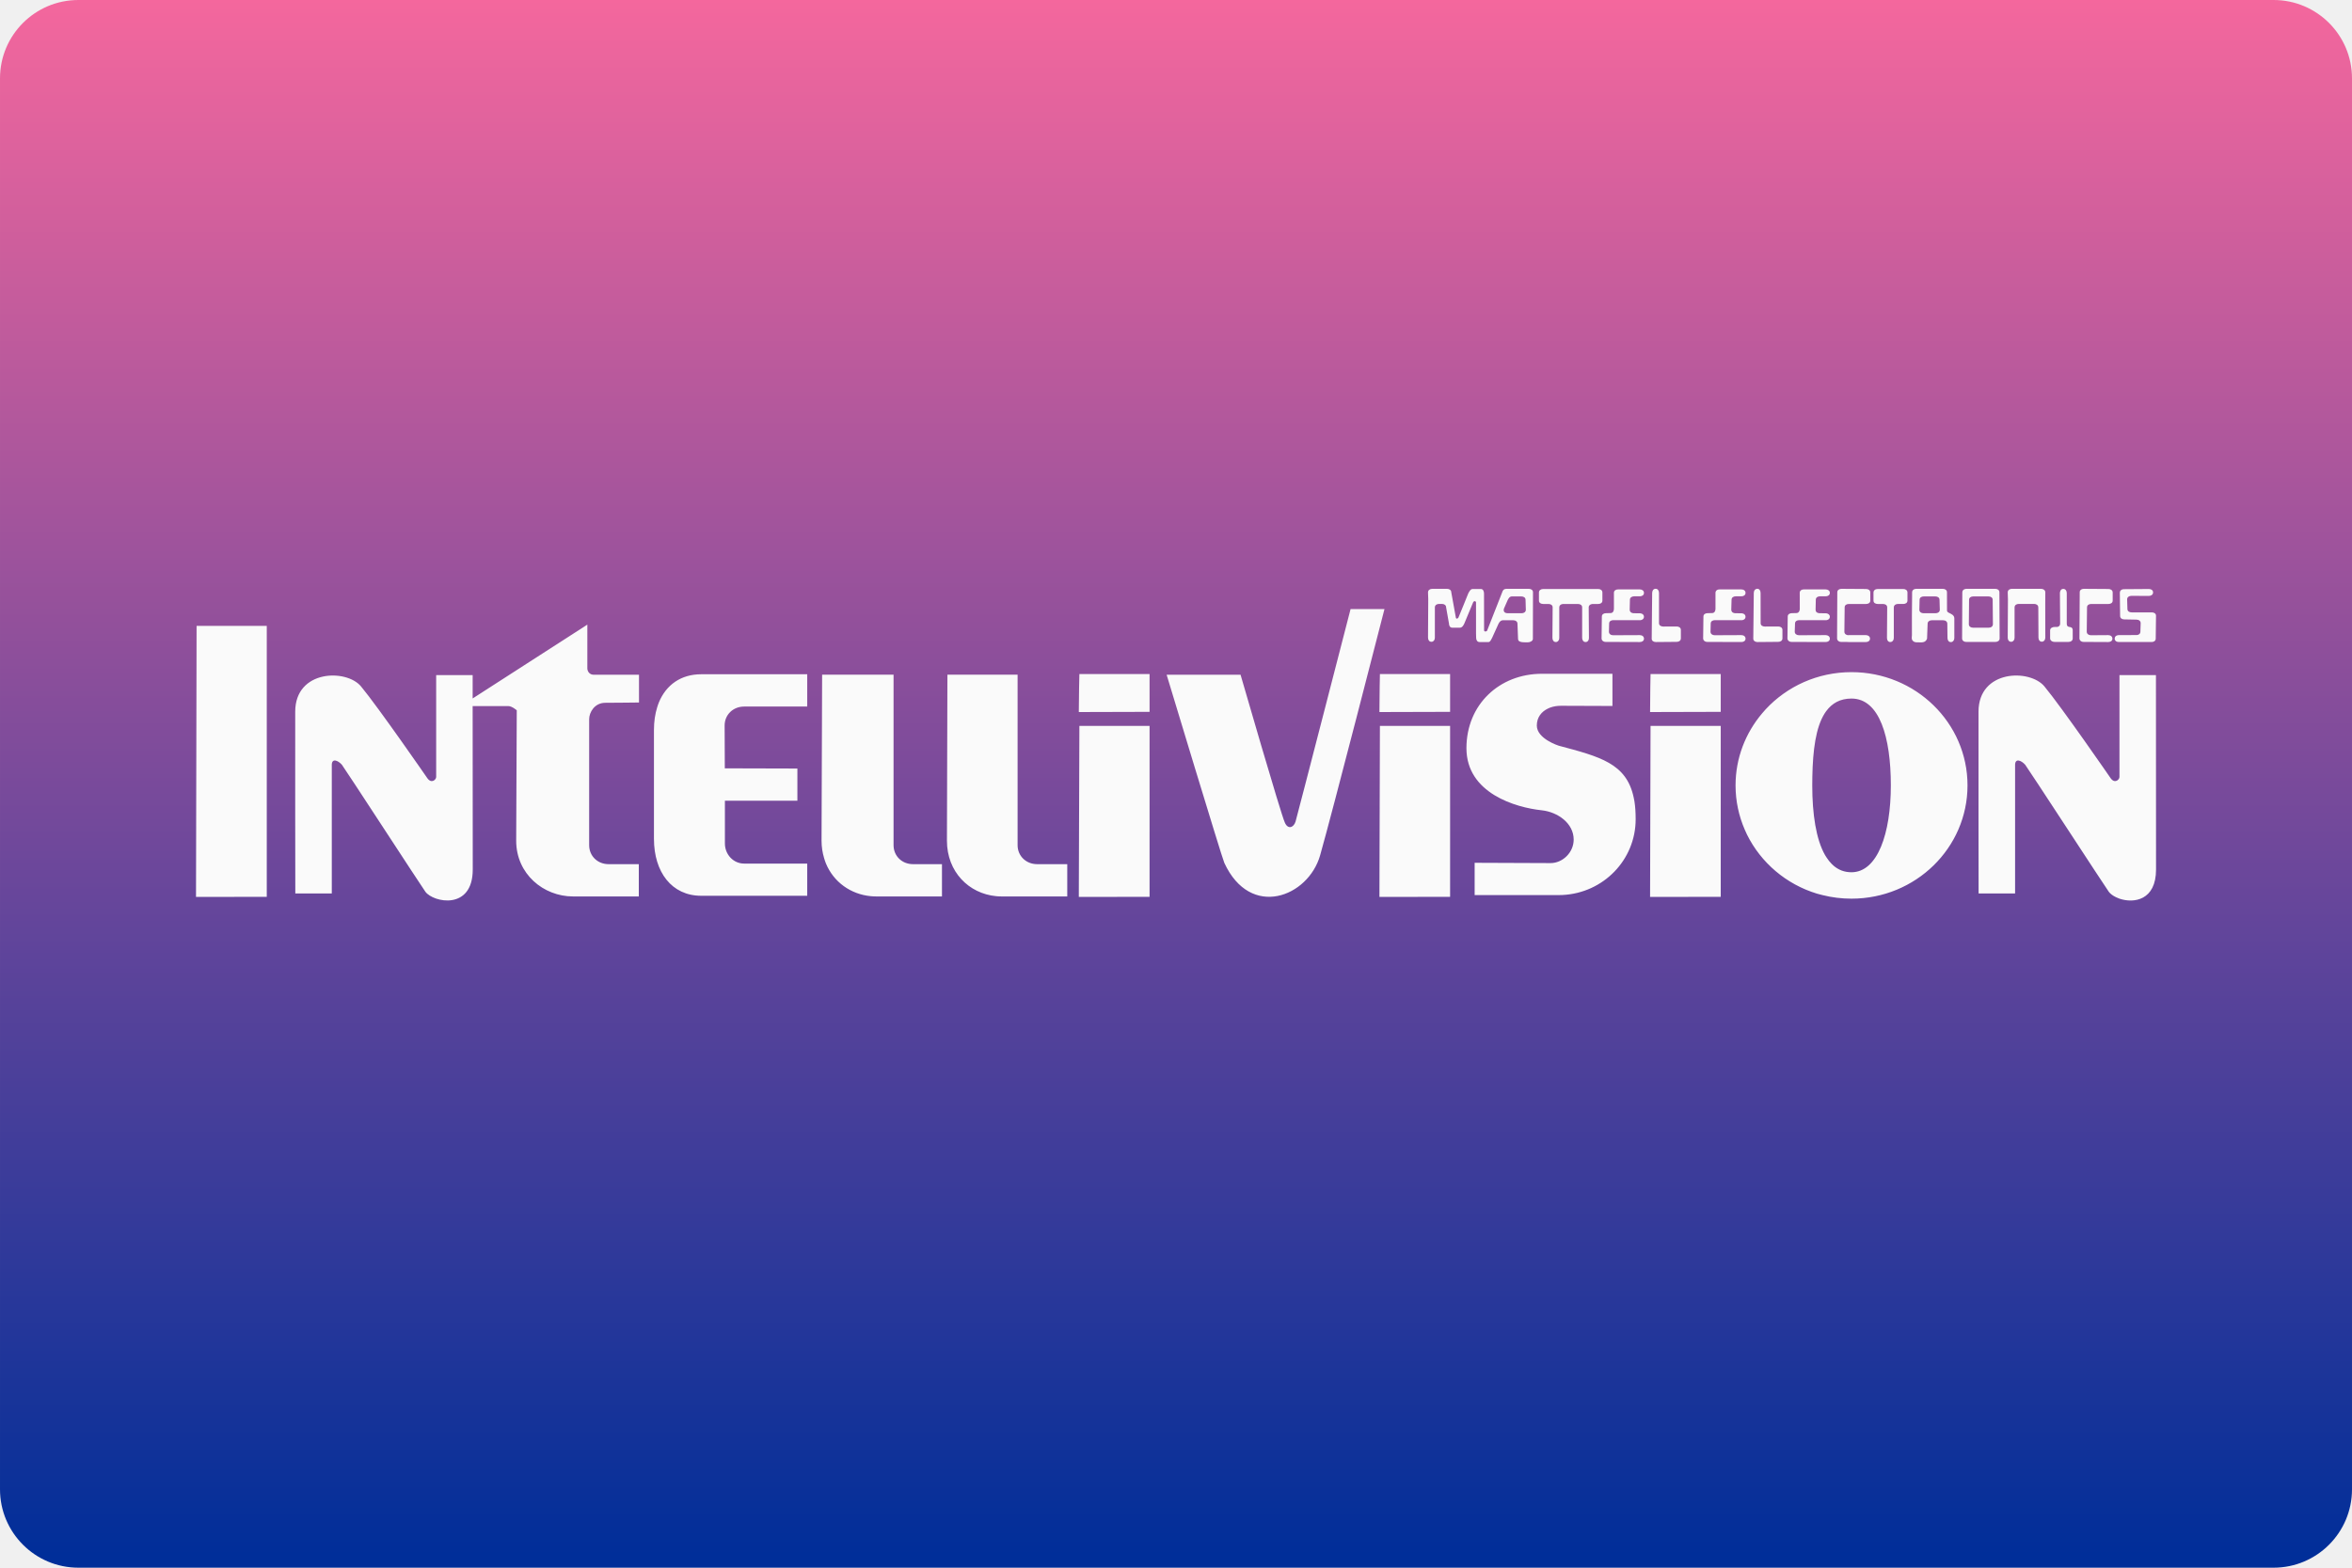
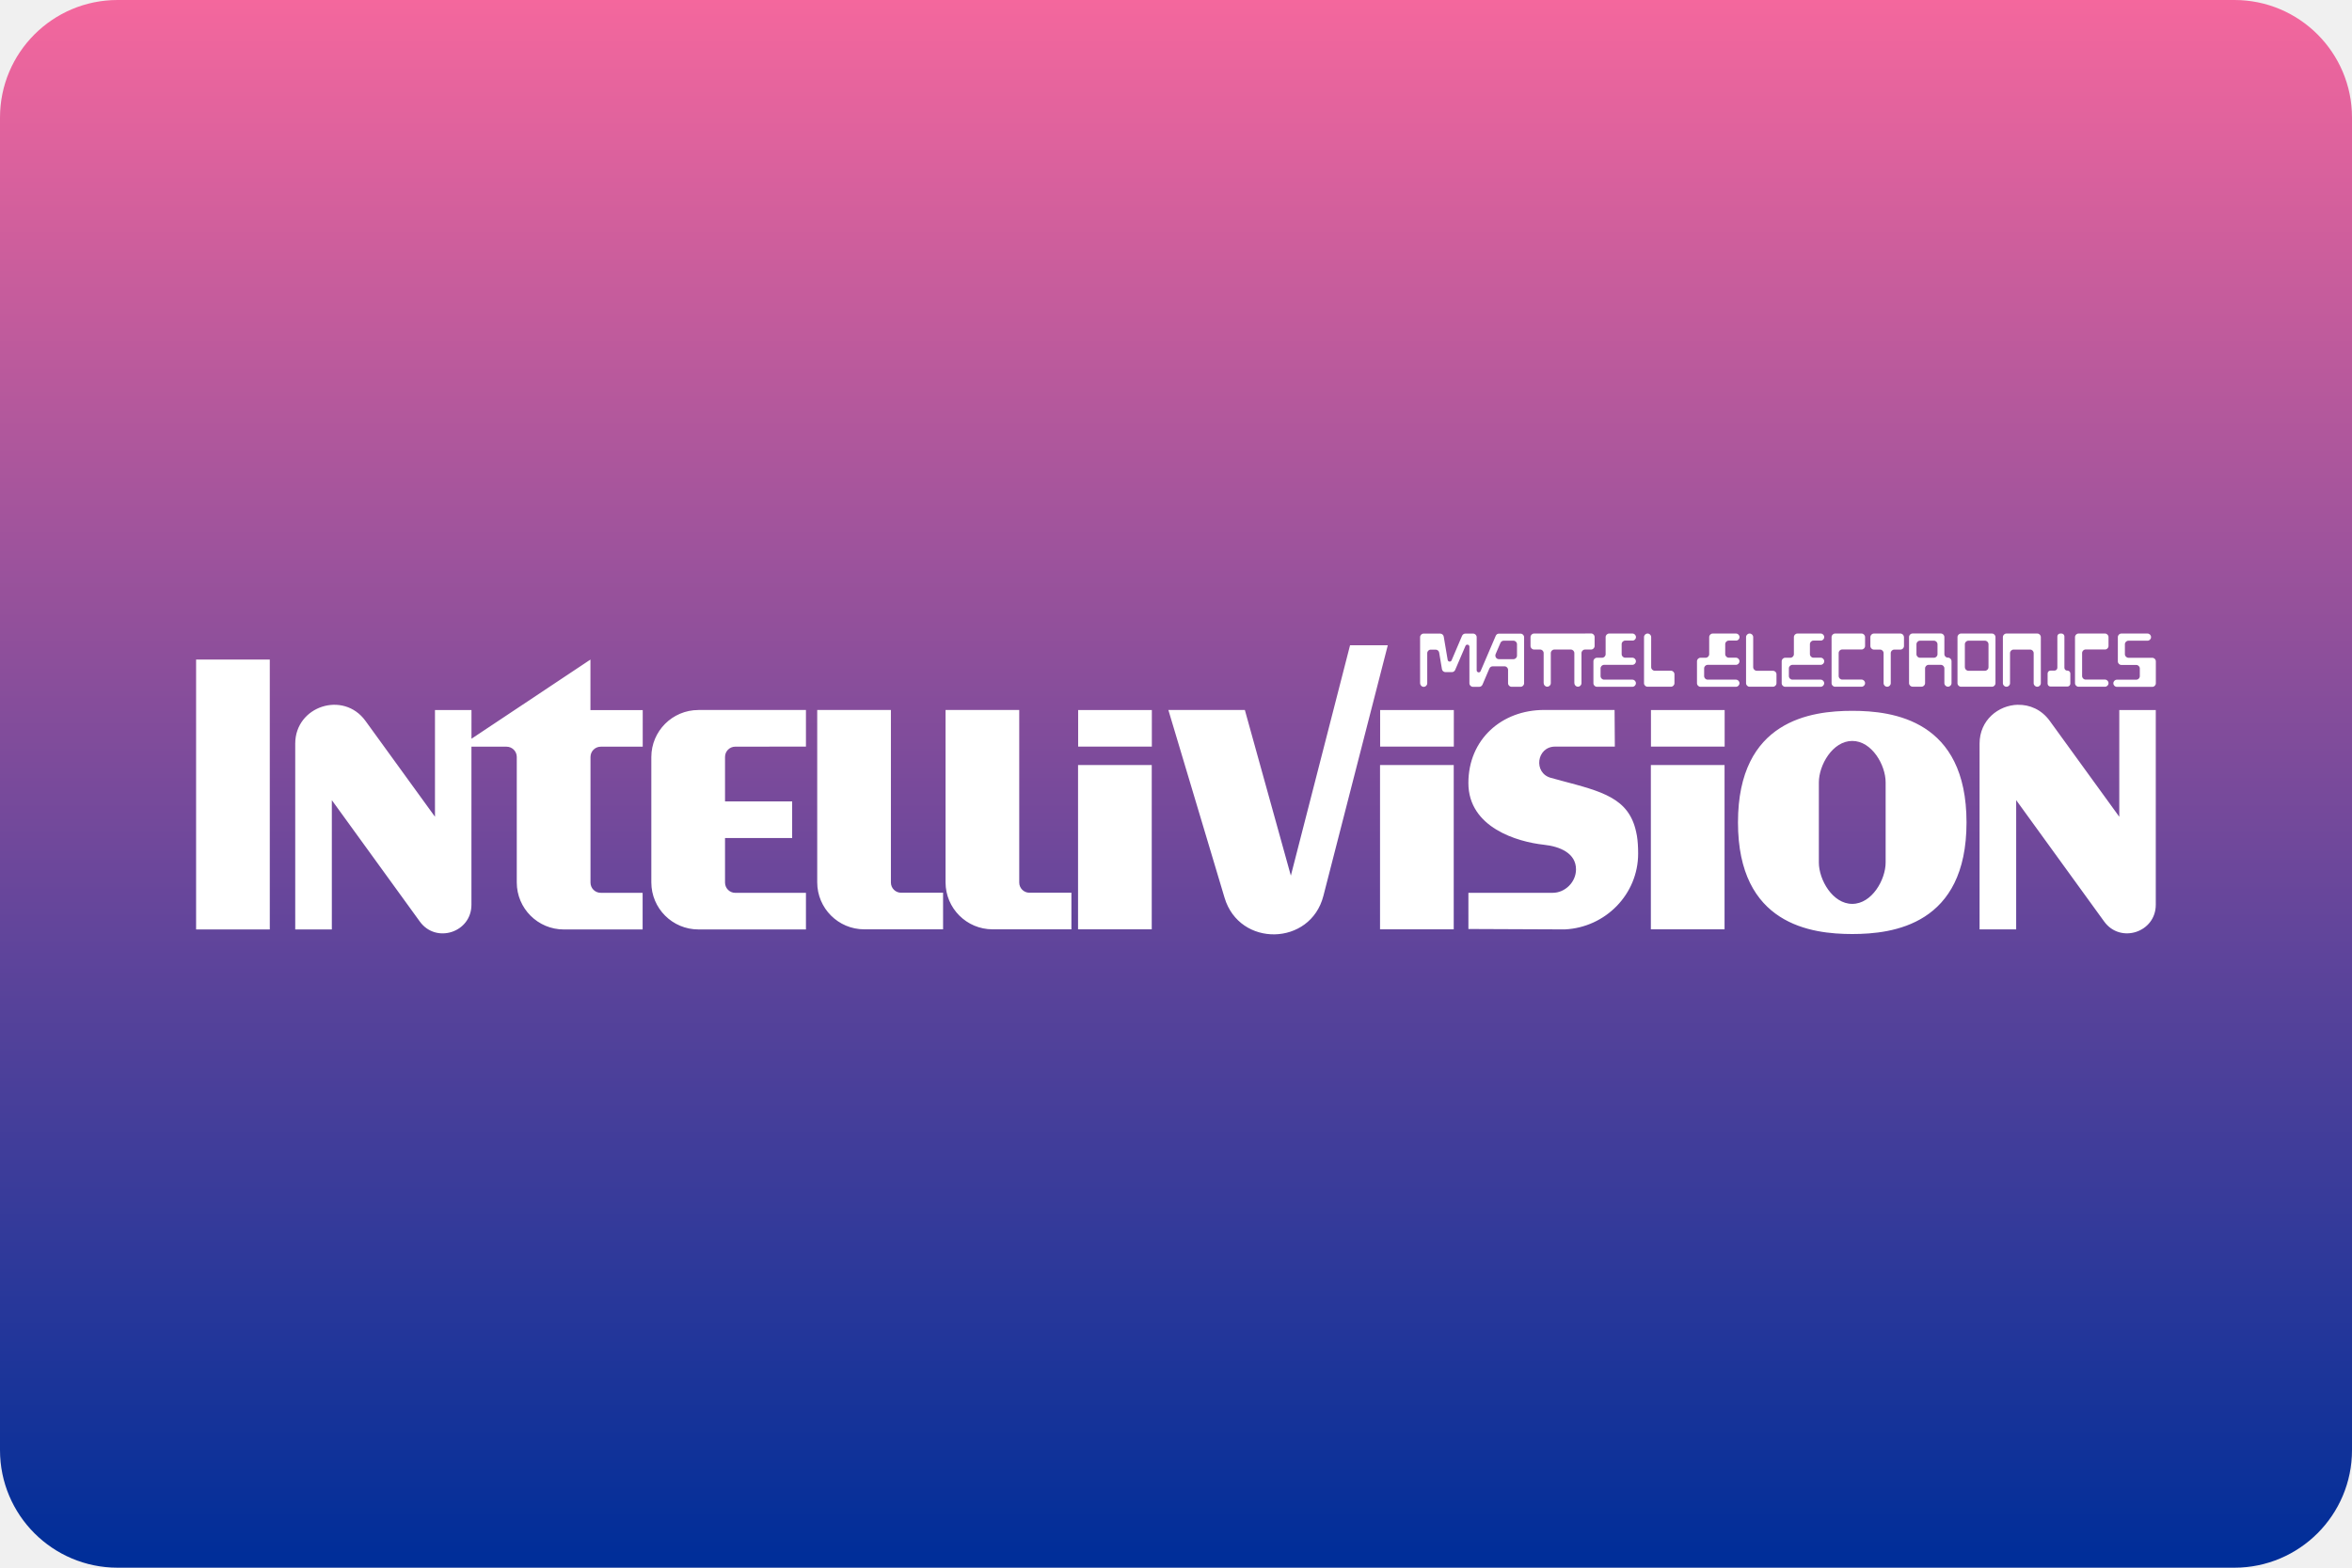
- <svg xmlns="http://www.w3.org/2000/svg" width="480" height="320" version="1.1" viewBox="0 0 127 84.667">
+ <svg xmlns="http://www.w3.org/2000/svg" width="480" height="320" version="1.1" viewBox="0 0 480 320" xml:space="preserve">
  <defs>
-     <linearGradient id="a" x1="116.42" x2="116.42" y1="84.005" y2="-1.175e-16" gradientUnits="userSpaceOnUse">
+     <linearGradient id="a" x1="116.4" x2="116.4" y1="84" y2="-1.175e-16" gradientTransform="scale(3.78)" gradientUnits="userSpaceOnUse">
      <stop stop-color="#002e99" offset="0" />
      <stop stop-color="#f4679d" offset="1" />
    </linearGradient>
  </defs>
-   <g>
-     <rect width="127" height="84.667" ry="4.233" fill="url(#a)" stroke-linecap="square" stroke-linejoin="round" stroke-width=".529" style="paint-order:stroke fill markers" />
-     <g transform="matrix(.17639 0 0 .17808 10.583 31.798)" fill="#fafafa">
-       <path d="m446.82 0c-0.672 0-1.056 0.573-1.056 1.284l-0.141 13.848c0 0.672 0.573 1.023 1.284 1.023l6.36-0.054c0.714 0 1.284-0.381 1.284-1.056v-2.565c0-0.675-0.57-1.041-1.284-1.041l-4.107 0.018c-0.708 0-1.299-0.351-1.299-1.023v-9.15c0-0.711-0.366-1.284-1.041-1.284zm31.113 0c-0.087 0-0.168 0.018-0.243 0.036-0.525 0.12-0.816 0.624-0.816 1.248l-0.156 13.848c0 0.42 0.231 0.702 0.573 0.864 0.066 0.033 0.15 0.066 0.225 0.087 0.078 0.024 0.159 0.042 0.243 0.054 0.084 9e-3 0.171 0.018 0.261 0.018l6.342-0.054c0.711 0 1.281-0.381 1.281-1.056v-2.565c0-0.675-0.57-1.041-1.281-1.041l-4.11 0.018c-0.708 0-1.281-0.351-1.281-1.023l-0.018-9.15c0-0.711-0.348-1.284-1.02-1.284zm-99.486 0.018c-0.711 0-1.299 0.399-1.299 1.074l0.069 2.079-0.069 11.631c0 0.711 0.366 1.281 1.038 1.281 0.084 0 0.15 0 0.225-0.015 0.525-0.12 0.834-0.645 0.834-1.266v-9.15c0-0.675 0.573-1.059 1.281-1.059h0.885c0.711 0 1.281 0.384 1.281 1.059l0.867 4.869c0 0.711 0.348 1.284 1.023 1.284h2.271c0.084 0 0.168-3e-3 0.243-0.018 0.522-0.105 0.816-0.558 1.143-1.197 0 0 2.613-6.243 2.721-6.48 0.234-0.513 0.885-0.429 0.885 0.069v9.303l0.033 1.371c0 0.711 0.348 1.302 1.023 1.302l2.616 0.015c0.087 0 0.156 0 0.228-0.015 0.069-0.018 0.132-0.042 0.189-0.072 0.342-0.177 0.501-0.606 0.834-1.194l1.959-4.281c0.318-0.621 0.744-1.047 1.281-1.059h3.243c0.711 0 1.281 0.384 1.281 1.059l0.174 4.557c-9e-3 0.462 0.234 0.72 0.606 0.867 0.126 0.051 0.267 0.093 0.417 0.123 0.6 0.111 1.368 0.066 1.995 0.084 0.597 0.018 1.524-0.378 1.524-1.038l0.033-14.142c0-0.675-0.57-1.041-1.281-1.041h-6.864c-0.708 0-1.08 0.36-1.281 1.041 0 0-4.515 11.403-4.629 11.664-0.015 0.03-0.036 0.057-0.066 0.087-0.066 0.054-0.174 0.096-0.279 0.12-0.258 0.06-0.57 0-0.57-0.33 0-0.525-0.021-11.16-0.021-11.16 0-0.711-0.294-1.371-0.969-1.371h-2.427c-0.675 0-0.921 0.453-1.404 1.284 0 0-2.862 7.059-3.033 7.383-0.042 0.081-0.114 0.156-0.192 0.207-0.072 0.054-0.144 0.093-0.225 0.105-0.162 0.024-0.321-0.051-0.366-0.276-0.084-0.456-1.401-7.677-1.401-7.677 0-0.675-0.573-1.077-1.281-1.077zm125.29 0c-0.711 0-1.299 0.366-1.299 1.041l-0.069 14.001c0 0.252 0.087 0.459 0.225 0.627 0.141 0.165 0.324 0.291 0.555 0.363 0.075 0.021 0.156 0.039 0.243 0.051 0.081 0.012 0.168 0.018 0.258 0.018l2.184 0.018v0.018h5.337c0.09 0 0.18-9e-3 0.261-0.018 0.084-0.012 0.165-0.03 0.243-0.054 0.462-0.129 0.78-0.447 0.78-0.951 0-0.675-0.573-1.077-1.284-1.077h-5.337v0.036c-0.684-0.018-1.23-0.417-1.23-1.074l0.087-7.383c0-0.675 0.57-1.023 1.281-1.023h5.271c0.711 0 1.299-0.351 1.299-1.023v-2.463c0-0.672-0.591-1.056-1.299-1.056zm22.896 0c-0.09 0-0.177 6e-3 -0.258 0.018-0.588 0.075-1.038 0.432-1.038 1.023-3e-3 0.351 3e-3 0.69 0 1.038-0.027 3.981-0.111 7.98-0.054 11.958 3e-3 0.246-0.039 0.507-0.054 0.765-6e-3 0.129 0 0.258 0.021 0.381 0.018 0.123 0.057 0.237 0.12 0.345 0.168 0.285 0.411 0.468 0.675 0.573 0.267 0.108 0.57 0.132 0.867 0.123 0.468-0.012 0.912 0.036 1.335 0.015 0.141-6e-3 0.285-0.027 0.417-0.051 0.522-0.093 0.957-0.351 1.248-1.038l0.174-4.56c0-0.672 0.57-1.056 1.281-1.056h3.465c0.711 0 1.284 0.381 1.284 1.056l0.054 4.281c0 0.711 0.345 1.284 1.02 1.284 0.084 0 0.168 0 0.243-0.018 0.525-0.12 0.831-0.645 0.831-1.266v-5.874c0-1.011-0.885-1.338-1.542-1.665-0.198-0.099-0.375-0.198-0.504-0.312-0.126-0.114-0.192-0.246-0.192-0.417 0-0.891-0.015-5.562-0.015-5.562 0-0.675-0.576-1.041-1.284-1.041zm15.375 0c-0.09 0-0.177 6e-3 -0.261 0.018-0.585 0.075-1.038 0.432-1.038 1.023l-0.069 14.004c0 0.336 0.15 0.597 0.381 0.777 0.06 0.048 0.12 0.087 0.192 0.123 0.204 0.105 0.444 0.156 0.711 0.156h8.925c0.711 0 1.284-0.384 1.284-1.056l-0.069-14.004c0-0.675-0.573-1.041-1.284-1.041zm13.881 0c-0.087 0-0.177 6e-3 -0.258 0.018-0.168 0.024-0.315 0.069-0.453 0.138-0.342 0.171-0.57 0.498-0.57 0.918l0.066 2.079-0.066 11.631c0 0.621 0.276 1.146 0.798 1.266 0.072 0.015 0.141 0.015 0.225 0.015s0.168 0 0.243-0.015c0.525-0.12 0.831-0.645 0.831-1.266v-9.15c0-0.675 0.573-1.059 1.281-1.059h4.698c0.711 0 1.284 0.384 1.284 1.059l0.051 9.114c0 0.711 0.348 1.284 1.023 1.284 0.084 0 0.165 0 0.243-0.018 0.522-0.12 0.831-0.642 0.831-1.266l-0.021-10.137 0.021-3.537c0-0.675-0.591-1.074-1.302-1.074zm22.047 0c-0.534 0-1.002 0.204-1.197 0.591-0.066 0.126-0.087 0.282-0.087 0.45l-0.087 14.004c0 0.252 0.087 0.456 0.228 0.624 0.231 0.276 0.612 0.432 1.056 0.432l7.521 0.036c0.708 0 1.281-0.348 1.281-1.023 0-0.672-0.573-1.074-1.281-1.074l-5.271 0.036c-0.708 0-1.299-0.402-1.299-1.077l0.087-7.383c0-0.672 0.57-1.023 1.281-1.023h5.271c0.711 0 1.299-0.348 1.299-1.023v-2.46c0-0.675-0.588-1.059-1.299-1.059zm-6.309 0.018c-0.42 0-0.723 0.213-0.882 0.555-0.066 0.135-0.117 0.3-0.141 0.468-0.012 0.084-0.018 0.171-0.018 0.258l0.069 9.24c0 0.504-0.264 0.837-0.693 0.972-0.072 0.021-0.147 0.039-0.225 0.051-0.081 0.012-0.171 0-0.261 0h-0.486c-0.708 0-1.401 0.348-1.401 1.023v2.46c0 0.336 0.171 0.597 0.432 0.78 0.066 0.045 0.132 0.087 0.207 0.12 0.225 0.105 0.498 0.156 0.762 0.156h4.23c0.711 0 1.284-0.384 1.284-1.056v-2.46c0-0.108-6e-3 -0.195-0.021-0.279-0.093-0.585-0.501-0.657-0.9-0.729-0.174-0.03-0.339-0.063-0.486-0.138-0.246-0.123-0.417-0.354-0.417-0.9v-9.24c3e-3 -0.708-0.378-1.281-1.053-1.281zm-159.22 0.033c-0.711 0-1.302 0.384-1.302 1.059v2.46c0 0.675 0.591 1.023 1.302 1.023h1.611c0.708 0 1.281 0.351 1.281 1.023l-0.066 9.237c0 0.711 0.366 1.284 1.038 1.284 0.084 0 0.15 0 0.225-0.018 0.525-0.12 0.831-0.642 0.831-1.266v-9.237c0-0.591 0.435-0.927 1.023-1.005 0.084-0.012 0.171-0.018 0.261-0.018h4.437c0.708 0 1.281 0.351 1.281 1.023v9.237c0 0.711 0.384 1.284 1.056 1.284 0.087 0 0.171 0 0.243-0.018 0.519-0.12 0.78-0.642 0.78-1.266l-0.069-9.237c0-0.591 0.456-0.927 1.038-1.005 0.084-0.012 0.171-0.018 0.261-0.018h1.611c0.711 0 1.281-0.348 1.281-1.023v-2.46c0-0.675-0.57-1.059-1.281-1.059zm102.41 0c-0.177 0-0.348 0.024-0.501 0.069-0.078 0.024-0.159 0.051-0.225 0.087-0.342 0.171-0.573 0.48-0.573 0.9v2.463c0 0.672 0.591 1.023 1.299 1.023h1.614c0.708 0 1.281 0.348 1.281 1.023l-0.069 9.237c0 0.354 0.087 0.687 0.261 0.918 0.042 0.06 0.102 0.111 0.153 0.156 0.108 0.093 0.234 0.156 0.381 0.189 0.075 0.018 0.159 0.018 0.243 0.018s0.15 0 0.225-0.018c0.525-0.12 0.831-0.642 0.831-1.263v-9.24c0-0.588 0.438-0.927 1.023-1.005 0.084-9e-3 0.171-0.018 0.261-0.018h1.611c0.708 0 1.281-0.348 1.281-1.02v-2.463c0-0.675-0.573-1.056-1.281-1.056zm83.001 0-7.608 0.054c-0.087 0-0.174 3e-3 -0.258 0.015-0.588 0.084-1.023 0.453-1.023 1.041l0.087 7.071c0 0.672 0.573 1.038 1.281 1.038l3.726 0.069c0.711 0 1.284 0.402 1.284 1.074l-0.087 2.583c0 0.168-0.039 0.321-0.105 0.45-0.129 0.258-0.369 0.432-0.675 0.519-0.078 0.024-0.159 0.024-0.243 0.036s-0.171 0.018-0.261 0.018l-5.304 0.018c-0.09 0-0.174 6e-3 -0.258 0.015-0.588 0.078-1.023 0.435-1.023 1.023 0 0.339 0.132 0.6 0.363 0.78 0.234 0.183 0.564 0.279 0.918 0.279h9.999c0.357 0 0.672-0.087 0.903-0.261 0.234-0.171 0.381-0.423 0.381-0.762l0.087-6.951c0-0.672-0.591-1.02-1.299-1.02h-6.171c-0.711 0-1.281-0.351-1.281-1.026l-0.087-2.928c0-0.672 0.588-1.056 1.299-1.056l5.358 0.018c0.711 0 1.281-0.387 1.281-1.059s-0.573-1.038-1.284-1.038zm-162.48 0.123c-0.708 0-1.281 0.348-1.281 1.023v4.872c0 0.708-0.348 1.281-1.023 1.281l-1.389 0.036c-0.708 0-1.284 0.348-1.284 1.023l-0.084 6.636c0 0.507 0.336 0.846 0.798 0.987 0.075 0.024 0.141 0.039 0.225 0.051s0.171 0.018 0.258 0.018l10.419 0.036c0.708 0 1.281-0.351 1.281-1.023s-0.573-1.074-1.281-1.074l-8.163 0.036c-0.714 0-1.284-0.402-1.284-1.077l0.066-2.478c0-0.672 0.573-1.023 1.284-1.023l8.094 0.018c0.087 0 0.177-6e-3 0.258-0.018 0.084-0.012 0.15-0.03 0.225-0.051 0.465-0.132 0.798-0.465 0.798-0.972 0-0.588-0.435-0.954-1.023-1.038-0.081-0.012-0.171-0.018-0.258-0.018l-1.803-0.018c-0.09 0-0.177-6e-3 -0.261-0.018-0.333-0.045-0.609-0.174-0.795-0.399-0.141-0.165-0.228-0.387-0.228-0.639l0.069-3.033c0-0.675 0.591-1.041 1.302-1.041h1.716c0.711 0 1.281-0.366 1.281-1.038 0-0.675-0.57-1.059-1.281-1.059zm31.095 0c-0.444 0-0.828 0.129-1.059 0.399-0.045 0.051-0.09 0.126-0.12 0.189-0.066 0.126-0.105 0.264-0.105 0.432v4.872c0 0.708-0.348 1.281-1.02 1.281l-1.389 0.036c-0.711 0-1.284 0.348-1.284 1.023l-0.087 6.636c0 0.252 0.087 0.459 0.225 0.624 0.141 0.168 0.342 0.294 0.573 0.363 0.078 0.024 0.159 0.042 0.243 0.054 0.081 9e-3 0.168 0.018 0.258 0.018l10.398 0.033c0.711 0 1.284-0.348 1.284-1.023 0-0.672-0.573-1.074-1.284-1.074l-8.163 0.036c-0.711 0-1.281-0.402-1.281-1.074l0.066-2.481c0-0.672 0.591-1.02 1.302-1.02l8.076 0.015c0.09 0 0.177-6e-3 0.261-0.015 0.084-0.012 0.165-0.033 0.243-0.054 0.459-0.129 0.777-0.465 0.777-0.969 0-0.591-0.435-0.957-1.023-1.041-0.084-0.012-0.171-0.018-0.261-0.018l-1.8-0.018c-0.09 0-0.177-3e-3 -0.261-0.015-0.333-0.048-0.612-0.177-0.798-0.399-0.138-0.168-0.225-0.39-0.225-0.642l0.087-3.033c0-0.672 0.573-1.041 1.281-1.041h1.716c0.711 0 1.284-0.366 1.284-1.038 0-0.675-0.573-1.056-1.284-1.056zm25.806 0c-0.447 0-0.846 0.129-1.077 0.399-0.045 0.051-0.087 0.126-0.12 0.189-0.066 0.126-0.105 0.264-0.105 0.432l0.018 4.872c0 0.708-0.366 1.281-1.038 1.281l-1.371 0.036c-0.711 0-1.281 0.348-1.281 1.023l-0.087 6.636c0 0.252 0.087 0.459 0.225 0.624 0.141 0.168 0.324 0.294 0.555 0.363 0.075 0.024 0.159 0.042 0.24 0.054 0.084 9e-3 0.171 0.018 0.261 0.018l10.398 0.033c0.711 0 1.299-0.348 1.299-1.023 0-0.672-0.591-1.074-1.299-1.074l-8.145 0.036c-0.711 0-1.302-0.402-1.302-1.074l0.087-2.481c0-0.672 0.573-1.02 1.284-1.02l8.076 0.015c0.09 0 0.174-6e-3 0.261-0.015 0.081-0.012 0.165-0.033 0.24-0.054 0.465-0.129 0.798-0.465 0.798-0.969 0-0.591-0.456-0.957-1.038-1.041-0.084-0.012-0.171-0.018-0.261-0.018l-1.785-0.018c-0.087 0-0.177-3e-3 -0.261-0.015-0.333-0.048-0.63-0.177-0.816-0.399-0.138-0.168-0.204-0.39-0.204-0.642l0.066-3.033c0-0.672 0.573-1.041 1.284-1.041h1.716c0.708 0 1.299-0.366 1.299-1.038 0-0.675-0.591-1.056-1.299-1.056zm-89.379 2.13h2.859c0.708 0 1.284 0.351 1.284 1.023l0.087 3.015c0 0.675-0.576 1.059-1.284 1.059h-4.248c-1.458-0.021-1.266-1.041-1.176-1.386l1.194-2.688c0.345-0.588 0.573-1.023 1.284-1.023zm126.05 0h3.537c0.711 0 1.284 0.351 1.284 1.023l0.087 3.015c0 0.675-0.594 1.059-1.302 1.059h-3.675c-0.711 0-1.281-0.384-1.281-1.059l0.069-3.015c0-0.672 0.573-1.023 1.281-1.023zm15.15 0h4.659c0.711 0 1.284 0.351 1.284 1.023l0.069 7.401c0 0.675-0.573 1.059-1.284 1.059h-4.8c-0.711 0-1.281-0.384-1.281-1.059l0.069-7.401c0-0.672 0.573-1.023 1.284-1.023z" />
-       <path d="m353.44 6.165s-16.401 63.003-16.839 64.431c-0.573 1.863-2.346 2.472-3.276 0.324-1.143-2.292-13.563-44.847-13.563-44.847h-22.629s16.896 55.425 17.661 57.066c8.019 17.181 25.689 10.317 29.319-2.28 3.735-12.969 19.704-74.694 19.704-74.694zm-233.64 4.707-35.109 22.392c-3e-3 -4.332 0-7.074 0-7.074h-11.169v30.903c0 0.771-1.452 2.184-2.748 0.291 0 0-14.871-21.327-20.262-27.774-4.473-5.358-20.082-5.082-20.139 7.602-0.042 8.049 0.027 55.194 0.027 55.194h11.169v-38.967c0-2.16 1.911-1.401 3.099-0.063 0.549 0.624 24.471 37.047 25.548 38.505 2.442 3.288 14.502 5.721 14.502-6.726 0-8.919-0.024-35.328-0.03-49.581h10.905c1.143 0 2.601 1.284 2.601 1.287-9e-3 1.08-0.177 35.07-0.177 39.555 0 10.083 8.358 16.896 17.397 16.896h20.142v-9.795h-9.267c-3.321 0-5.934-2.439-5.934-5.757v-38.211c0-2.055 1.65-4.968 4.941-4.968s10.317-0.09 10.317-0.09v-8.418h-13.857c-1.287 0-1.959-1.014-1.959-1.959zm-119.62 0.378s-0.177 77.577-0.177 82.206l21.663-0.027v-82.176zm506.6 14.034c-10.413 0-19.758 4.341-26.253 11.256-0.381 0.408-0.75 0.831-1.11 1.257-5.064 5.937-8.127 13.536-8.127 21.837 0 4.743 1.008 9.282 2.805 13.389 0.225 0.513 0.453 1.02 0.699 1.521 4.239 8.511 11.982 15.078 21.429 17.922 0.558 0.168 1.131 0.297 1.698 0.438 2.835 0.708 5.796 1.08 8.859 1.08 19.605 0 35.52-15.375 35.52-34.35s-15.912-34.35-35.52-34.35zm-94.746 0.495c-13.026 0-23.124 9.318-23.124 22.569 0 13.65 15.057 17.991 23.007 18.828 5.001 0.525 9.822 3.984 9.822 8.886 0 3.945-3.408 7.134-7.077 7.134l-23.241-0.09v9.795h25.728c0.405 0 0.795-9e-3 1.197-0.03 12.462-0.612 22.365-10.626 22.365-22.977 0-2.037-0.114-3.843-0.378-5.466-0.069-0.405-0.156-0.786-0.234-1.17-2.229-10.329-10.326-12.327-22.95-15.669 0 0-6.696-2.082-6.696-6.108 0-2.52 1.458-4.248 3.45-5.175 0.201-0.093 0.405-0.186 0.615-0.264 1.041-0.384 2.184-0.555 3.333-0.555l15.756 0.057v-9.765zm-141.61 0.09s-0.177 6.888-0.177 11.517l21.663-0.06v-11.46h-21.486zm91.998 0s-0.147 6.888-0.147 11.517l21.633-0.06v-11.46h-21.486zm82.848 0s-0.144 6.888-0.144 11.517l21.63-0.06v-11.46h-21.486zm-290.61 0.057c-6.213 0-10.734 3.219-12.951 8.508-0.201 0.483-0.363 0.978-0.525 1.494-0.654 2.055-0.993 4.377-0.993 6.9v33.006c0 10.083 5.433 17.274 14.469 17.274h32.451v-9.765h-19.326c-3.318 0-5.901-2.811-5.874-6.138v-12.921h22.188v-9.765l-22.218-0.06-0.057-12.981c0-3.321 2.643-5.757 5.961-5.757h19.326v-9.795zm37.011 0.117s-0.177 45.741-0.177 50.37c0 1.89 0.291 3.654 0.789 5.292 0.165 0.546 0.339 1.092 0.555 1.608 2.364 5.658 7.602 9.333 13.683 9.912 0.552 0.051 1.131 0.087 1.695 0.087h20.142v-9.795h-8.886c-3.321 0-5.934-2.439-5.934-5.757v-51.717zm38.355 0s-0.147 45.741-0.147 50.37c0 9.456 6.735 16.026 15.024 16.812 0.552 0.051 1.104 0.087 1.668 0.087h20.142v-9.795h-9.24c-3.318 0-5.964-2.439-5.964-5.757v-51.717zm358.79 0.147v30.903c0 0.771-1.449 2.184-2.748 0.291 0 0-14.841-21.327-20.229-27.774-4.476-5.358-20.109-5.082-20.175 7.602-0.036 8.049 0.03 55.194 0.03 55.194h11.169v-38.967c0-2.16 1.908-1.401 3.099-0.063 0.552 0.624 24.501 37.047 25.578 38.505 0.459 0.615 1.233 1.2 2.223 1.665 0.333 0.153 0.684 0.315 1.053 0.438 4.413 1.485 11.196 0.507 11.196-8.829 0-12.447-0.03-58.965-0.03-58.965zm-82.032 7.104c8.604 0 12.045 11.793 12.045 26.34 0 14.544-4.044 26.322-12.045 26.34-2.184 6e-3 -4.014-0.714-5.553-2.046-0.192-0.168-0.372-0.342-0.555-0.528-0.549-0.552-1.056-1.188-1.521-1.899-0.153-0.237-0.324-0.48-0.468-0.732-2.769-4.803-3.915-12.501-3.915-21.135 0-0.909 0.012-1.803 0.027-2.691 0.153-7.965 1.044-14.886 3.771-19.149 0.153-0.237 0.306-0.45 0.468-0.672 1.794-2.418 4.284-3.828 7.746-3.828zm-236.36 8.304s-0.177 47.229-0.177 51.858l21.663-0.027v-51.831zm91.998 0s-0.147 47.229-0.147 51.858l21.633-0.027v-51.831zm82.848 0s-0.144 47.229-0.144 51.858l21.63-0.027v-51.831z" />
-     </g>
-   </g>
-   <style type="text/css">.st0{fill:#FC0C18;}
- 	.st1{fill:#FC0C18;}</style>
+   <rect width="480" height="320" ry="24" fill="url(#a)" />
+   <path d="m324.7 129.3-1.959 0.02h-1.459-4.803-1.459-1.939c-0.406 0-0.729 0.324-0.729 0.731v1.803c0 0.406 0.322 0.729 0.729 0.729h1.221c0.406 0 0.729 0.324 0.729 0.731v6.094c0 0.406 0.313 0.751 0.709 0.762 0.417 0.01 0.75-0.314 0.75-0.731v-6.125c0-0.406 0.322-0.731 0.729-0.731h3.346c0.406 0 0.729 0.324 0.729 0.731v6.094c0 0.406 0.313 0.751 0.709 0.762 0.417 0.01 0.75-0.314 0.75-0.731v-6.125c0-0.406 0.322-0.731 0.729-0.731h1.221c0.406 0 0.729-0.322 0.729-0.729v-1.824c0-0.406-0.322-0.729-0.729-0.729zm65.63 0.01c-0.406 0-0.729 0.324-0.729 0.731v9.396c0 0.406 0.322 0.731 0.729 0.731h1.812c0.406 0 0.731-0.324 0.731-0.731v-3c0-0.406 0.322-0.729 0.729-0.729h2.48c0.406 0 0.729 0.322 0.729 0.729v3c0 0.406 0.324 0.731 0.731 0.731 0.406 0 0.729-0.324 0.729-0.731v-4.469c0-0.406-0.322-0.731-0.729-0.731-0.396 0.021-0.731-0.311-0.731-0.707v-3.49c0-0.406-0.322-0.731-0.729-0.731h-5.752zm-61.92 0.01c-0.406 0-0.731 0.324-0.731 0.731v3.48c0 0.406-0.322 0.729-0.729 0.729h-1.031c-0.406 0-0.731 0.322-0.731 0.729v4.471c0 0.406 0.324 0.729 0.731 0.729h7.209c0.406 0 0.731-0.322 0.731-0.729 0-0.406-0.324-0.729-0.731-0.729h-5.752c-0.406 0-0.729-0.324-0.729-0.731v-1.562c0-0.406 0.322-0.729 0.729-0.729h5.752c0.406 0 0.731-0.324 0.731-0.731 0-0.406-0.324-0.729-0.731-0.729h-1.447c-0.406 0-0.731-0.324-0.731-0.731v-2.031c0-0.406 0.324-0.729 0.731-0.729h1.459c0.406 0.021 0.729-0.313 0.729-0.709 0-0.406-0.322-0.731-0.729-0.731h-4.73zm7.834 0c-0.406 0-0.729 0.324-0.729 0.731v9.398c0 0.406 0.322 0.729 0.729 0.729h4.752c0.406 0 0.729-0.322 0.729-0.729v-1.814c0-0.406-0.333-0.729-0.729-0.729h-3.293c-0.406 0-0.729-0.322-0.729-0.729v-6.127c0-0.406-0.324-0.731-0.731-0.731zm13.3 0c-0.406 0-0.729 0.324-0.729 0.731v3.48c0 0.406-0.322 0.729-0.729 0.729h-1.031c-0.406 0-0.731 0.322-0.731 0.729v4.471c0 0.406 0.324 0.729 0.731 0.729h7.209c0.406 0 0.729-0.322 0.729-0.729 0-0.406-0.322-0.729-0.729-0.729h-5.752c-0.406 0-0.729-0.324-0.729-0.731v-1.562c0-0.406 0.322-0.729 0.729-0.729h5.752c0.406 0 0.729-0.324 0.729-0.731 0-0.406-0.322-0.729-0.729-0.729h-1.447c-0.406 0-0.731-0.324-0.731-0.731v-2.031c0-0.406 0.324-0.729 0.731-0.729h1.457c0.406 0.021 0.731-0.313 0.731-0.709 0-0.406-0.324-0.731-0.731-0.731h-4.73zm7.523 0c-0.406 0-0.729 0.324-0.729 0.731v9.398c0 0.406 0.322 0.729 0.729 0.729h4.752c0.406 0 0.729-0.322 0.729-0.729v-1.814c0-0.406-0.322-0.719-0.729-0.719h-3.293c-0.406 0-0.731-0.322-0.731-0.729v-6.137c0-0.406-0.322-0.731-0.729-0.731zm9.764 0c-0.406 0-0.731 0.324-0.731 0.731v3.48c0 0.406-0.322 0.729-0.729 0.729h-1.031c-0.406 0-0.731 0.322-0.731 0.729v4.471c0 0.406 0.324 0.729 0.731 0.729h7.209c0.406 0 0.731-0.322 0.731-0.729 0-0.406-0.324-0.729-0.731-0.729h-5.74c-0.406 0-0.731-0.324-0.731-0.731v-1.562c0-0.406 0.324-0.729 0.731-0.729h5.75c0.406 0 0.731-0.324 0.731-0.731 0-0.406-0.324-0.729-0.731-0.729h-1.457c-0.406 0-0.731-0.324-0.731-0.731v-2.031c0-0.406 0.324-0.729 0.731-0.729h1.457c0.406 0.021 0.731-0.313 0.731-0.709 0-0.406-0.324-0.731-0.731-0.731h-4.729zm7.688 0c-0.406 0-0.729 0.324-0.729 0.731v9.398c0 0.406 0.322 0.729 0.729 0.729h5.377c0.406 0 0.731-0.322 0.731-0.729 0-0.406-0.324-0.731-0.731-0.731h-3.928c-0.406 0-0.729-0.322-0.729-0.729v-4.689c0-0.406 0.322-0.729 0.729-0.729h3.928c0.396 0.021 0.731-0.313 0.731-0.709v-1.812c0-0.406-0.324-0.731-0.731-0.731h-5.377zm7.92 0c-0.406 0-0.731 0.324-0.731 0.731v1.812c0 0.406 0.324 0.731 0.731 0.731h1.24c0.406 0 0.729 0.322 0.729 0.729v6.127c0 0.406 0.322 0.729 0.729 0.729 0.406 0 0.731-0.322 0.731-0.729v-6.127c0-0.406 0.322-0.729 0.729-0.729h1.24c0.406 0 0.731-0.324 0.731-0.731v-1.812h-0.012c0-0.406-0.322-0.731-0.729-0.731h-1.959-1.459-1.969zm17.78 0c-0.406 0-0.731 0.335-0.731 0.731v9.398c0 0.406 0.324 0.729 0.731 0.729h6.293c0.406 0 0.729-0.322 0.729-0.729v-9.398c0-0.406-0.322-0.731-0.729-0.731h-6.18-0.113zm9.262 0c-0.406 0-0.729 0.324-0.729 0.731v9.398c0 0.406 0.322 0.729 0.729 0.729 0.406 0 0.729-0.322 0.729-0.729v-6.127c0-0.406 0.324-0.729 0.731-0.729h3.365c0.406 0 0.729 0.322 0.729 0.729v6.127c0 0.406 0.324 0.729 0.731 0.729 0.406 0 0.729-0.322 0.729-0.729v-9.398c0-0.406-0.322-0.731-0.729-0.731h-0.731-4.824-0.729zm10.97 0c-0.323 0-0.582 0.271-0.582 0.584v6.398c0 0.323-0.271 0.582-0.584 0.582h-0.824c-0.323 0-0.582 0.271-0.582 0.584v2.084c0 0.323 0.269 0.584 0.582 0.584h3.471c0.323 0 0.584-0.271 0.584-0.584v-2.084c0-0.323-0.271-0.584-0.584-0.584-0.354 0.031-0.625-0.25-0.625-0.562v-6.418c0-0.323-0.271-0.584-0.584-0.584h-0.272zm3.752 0c-0.406 0-0.731 0.324-0.731 0.731v9.398c0 0.406 0.324 0.729 0.731 0.729h5.375c0.406 0 0.731-0.322 0.731-0.729 0-0.406-0.324-0.731-0.731-0.731h-3.928c-0.406 0-0.729-0.322-0.729-0.729v-4.689c0-0.406 0.322-0.729 0.729-0.729h3.928c0.406 0.021 0.731-0.313 0.731-0.709v-1.812c0-0.406-0.324-0.731-0.731-0.731h-5.375zm8.74 0c-0.406 0-0.729 0.324-0.729 0.731v4.949c0 0.406 0.322 0.729 0.729 0.729h3.023c0.406 0 0.729 0.324 0.729 0.731v1.551c0 0.406-0.322 0.731-0.729 0.731h-3.939c-0.406 0-0.729 0.322-0.729 0.729 0 0.406 0.322 0.731 0.729 0.731h7.211c0.406 0 0.729-0.324 0.729-0.731v-4.469c0-0.406-0.322-0.731-0.729-0.731h-4.846c-0.417-0.01-0.74-0.342-0.74-0.738v-2.021c0-0.406 0.324-0.731 0.731-0.731h3.875c0.406 0 0.731-0.322 0.731-0.729 0-0.406-0.324-0.731-0.731-0.731h-5.314zm-142.4 0.012c-0.406 0-0.729 0.322-0.729 0.729v2.543 6.834c0 0.406 0.313 0.751 0.709 0.762 0.417 0.01 0.75-0.314 0.75-0.731v-6.137c0-0.406 0.322-0.729 0.729-0.729h0.99c0.354 0 0.667 0.271 0.719 0.615l0.562 3.365c0.062 0.354 0.364 0.613 0.719 0.613h1.303c0.292 0 0.553-0.166 0.678-0.447l2.104-4.908c0.167-0.417 0.803-0.29 0.803 0.168v7.459c0 0.406 0.324 0.731 0.731 0.731h1.26c0.292 0 0.553-0.168 0.678-0.449l1.406-3.291c0.115-0.271 0.376-0.449 0.678-0.449h2.406c0.406 0 0.729 0.324 0.729 0.731v2.719c0 0.406 0.324 0.729 0.731 0.729h1.812c0.406 0 0.731-0.322 0.731-0.729v-8.658-0.729c0-0.406-0.324-0.731-0.731-0.731h-4.406c-0.271-0.01-0.532 0.157-0.646 0.428l-3.096 7.221c-0.167 0.417-0.801 0.29-0.801-0.168v-6.762c0-0.406-0.324-0.729-0.731-0.729h-1.572c-0.292 0-0.553 0.166-0.678 0.447l-2.137 5.012c-0.167 0.386-0.728 0.323-0.801-0.094l-0.803-4.75c-0.062-0.354-0.364-0.615-0.719-0.615h-3.377zm16.34 1.447h1.98c0.406 0 0.729 0.324 0.729 0.731v2.312c0 0.406-0.322 0.729-0.729 0.729h-2.959c-0.521 0-0.865-0.53-0.678-1.02l0.99-2.314c0.115-0.261 0.374-0.438 0.666-0.438zm84.96 0h2.834c0.406 0 0.731 0.324 0.731 0.731v2.021c0 0.406-0.324 0.729-0.731 0.729h-2.834c-0.406 0-0.729-0.322-0.729-0.729v-2.012c0-0.417 0.322-0.74 0.729-0.74zm9.877 0h3.365c0.406 0 0.731 0.324 0.731 0.731v4.678c0 0.406-0.324 0.729-0.731 0.729h-3.365c-0.406 0-0.729-0.343-0.729-0.729v-4.678c0-0.406 0.322-0.731 0.729-0.731zm-126.2 0.938-12.08 47.02-9.387-33.81h-15.61l11.47 38.33c3.042 10.16 17.54 9.877 20.17-0.397l13.14-51.15h-7.711zm-235.5 2.908v55.1h15.04v-55.1h-15.04zm80.49 0-24.29 16.17v-5.861h-7.449v21.78l-14.19-19.57c-4.501-6.21-14.33-3.022-14.33 4.646v37.93h7.471v-26.39l17.95 24.77c3.313 4.584 10.54 2.231 10.54-3.416v-32.27h7.158c1.157 0 2.094 0.937 2.094 2.094v25.62c0 5.303 4.303 9.596 9.596 9.596h5.439 10.65v-7.471l-8.555-0.012c-1.157 0-2.084-0.936-2.084-2.082v-25.65c0-1.157 0.937-2.094 2.094-2.094h8.564v-7.471h-10.67v-10.3zm291.3 9.232c-3.977 0.092-7.816 3.135-7.816 7.928v37.93h7.471v-26.39l17.95 24.77c3.313 4.584 10.54 2.231 10.54-3.416v-39.74h-7.449v21.78l-14.19-19.57c-1.688-2.329-4.123-3.336-6.51-3.281zm-96.68 1.061c-8.71 0-15.46 6.054-15.46 14.91 0 9.127 10.06 12.02 15.39 12.6 3.345 0.354 6.574 1.749 6.574 5.031 0 2.636-2.271 4.783-4.74 4.783h-17.22v7.387s19.41 0.094 19.68 0.084c8.335-0.406 14.96-7.211 14.96-15.46 0-1.375-0.073-2.573-0.25-3.656-0.042-0.271-0.104-0.521-0.156-0.781-1.49-6.908-6.908-8.242-15.35-10.48 0 0-0.042-0.01-0.094-0.031l-1.938-0.521c-3.657-0.979-2.949-6.387 0.844-6.387h1.656 1.656 8.877l-0.053-7.471h-14.38zm-172.6 0.012c-5.303 0-9.605 4.302-9.605 9.605v25.58c0 5.303 4.302 9.605 9.605 9.605h5.439 16.51v-7.471h-14.42c-1.157 0-2.094-0.937-2.094-2.094v-9.096h13.7v-7.471h-13.7v-9.086c0-1.157 0.937-2.094 2.094-2.094l14.42-0.01v-7.471h-16.51-5.439zm24.25 0v35.17c0 5.303 4.303 9.596 9.596 9.596h5.439 10.65v-7.471h-8.564c-1.157 0-2.084-0.936-2.084-2.082v-35.22h-15.04zm26.19 0v35.17c0 5.303 4.303 9.596 9.596 9.596h5.439 10.65v-7.471h-8.564c-1.157 0-2.084-0.936-2.084-2.082v-35.22h-15.04zm27.06 0v7.471h15.04v-7.471h-15.04zm61.63 0v7.471h15.04v-7.471h-15.04zm55.27 0v7.471h15.04v-7.471h-15.04zm41.08 0.166c-8.335 0-23.32 1.885-23.32 22.78 0 20.89 14.98 22.78 23.32 22.78 8.335 0 23.32-1.887 23.32-22.78 0-20.89-14.98-22.78-23.32-22.78zm0 6.146c4.011 0 6.814 4.93 6.814 8.451v16.36c0 3.511-2.803 8.449-6.814 8.449-4.011 0-6.814-4.928-6.814-8.449v-16.36c0-3.511 2.803-8.451 6.814-8.451zm-158 4.918v33.54h15.04v-33.54h-15.04zm61.63 0v33.54h15.04v-33.54h-15.04zm55.27 0v33.54h15.04v-33.54h-15.04z" fill="#fff" />
</svg>
